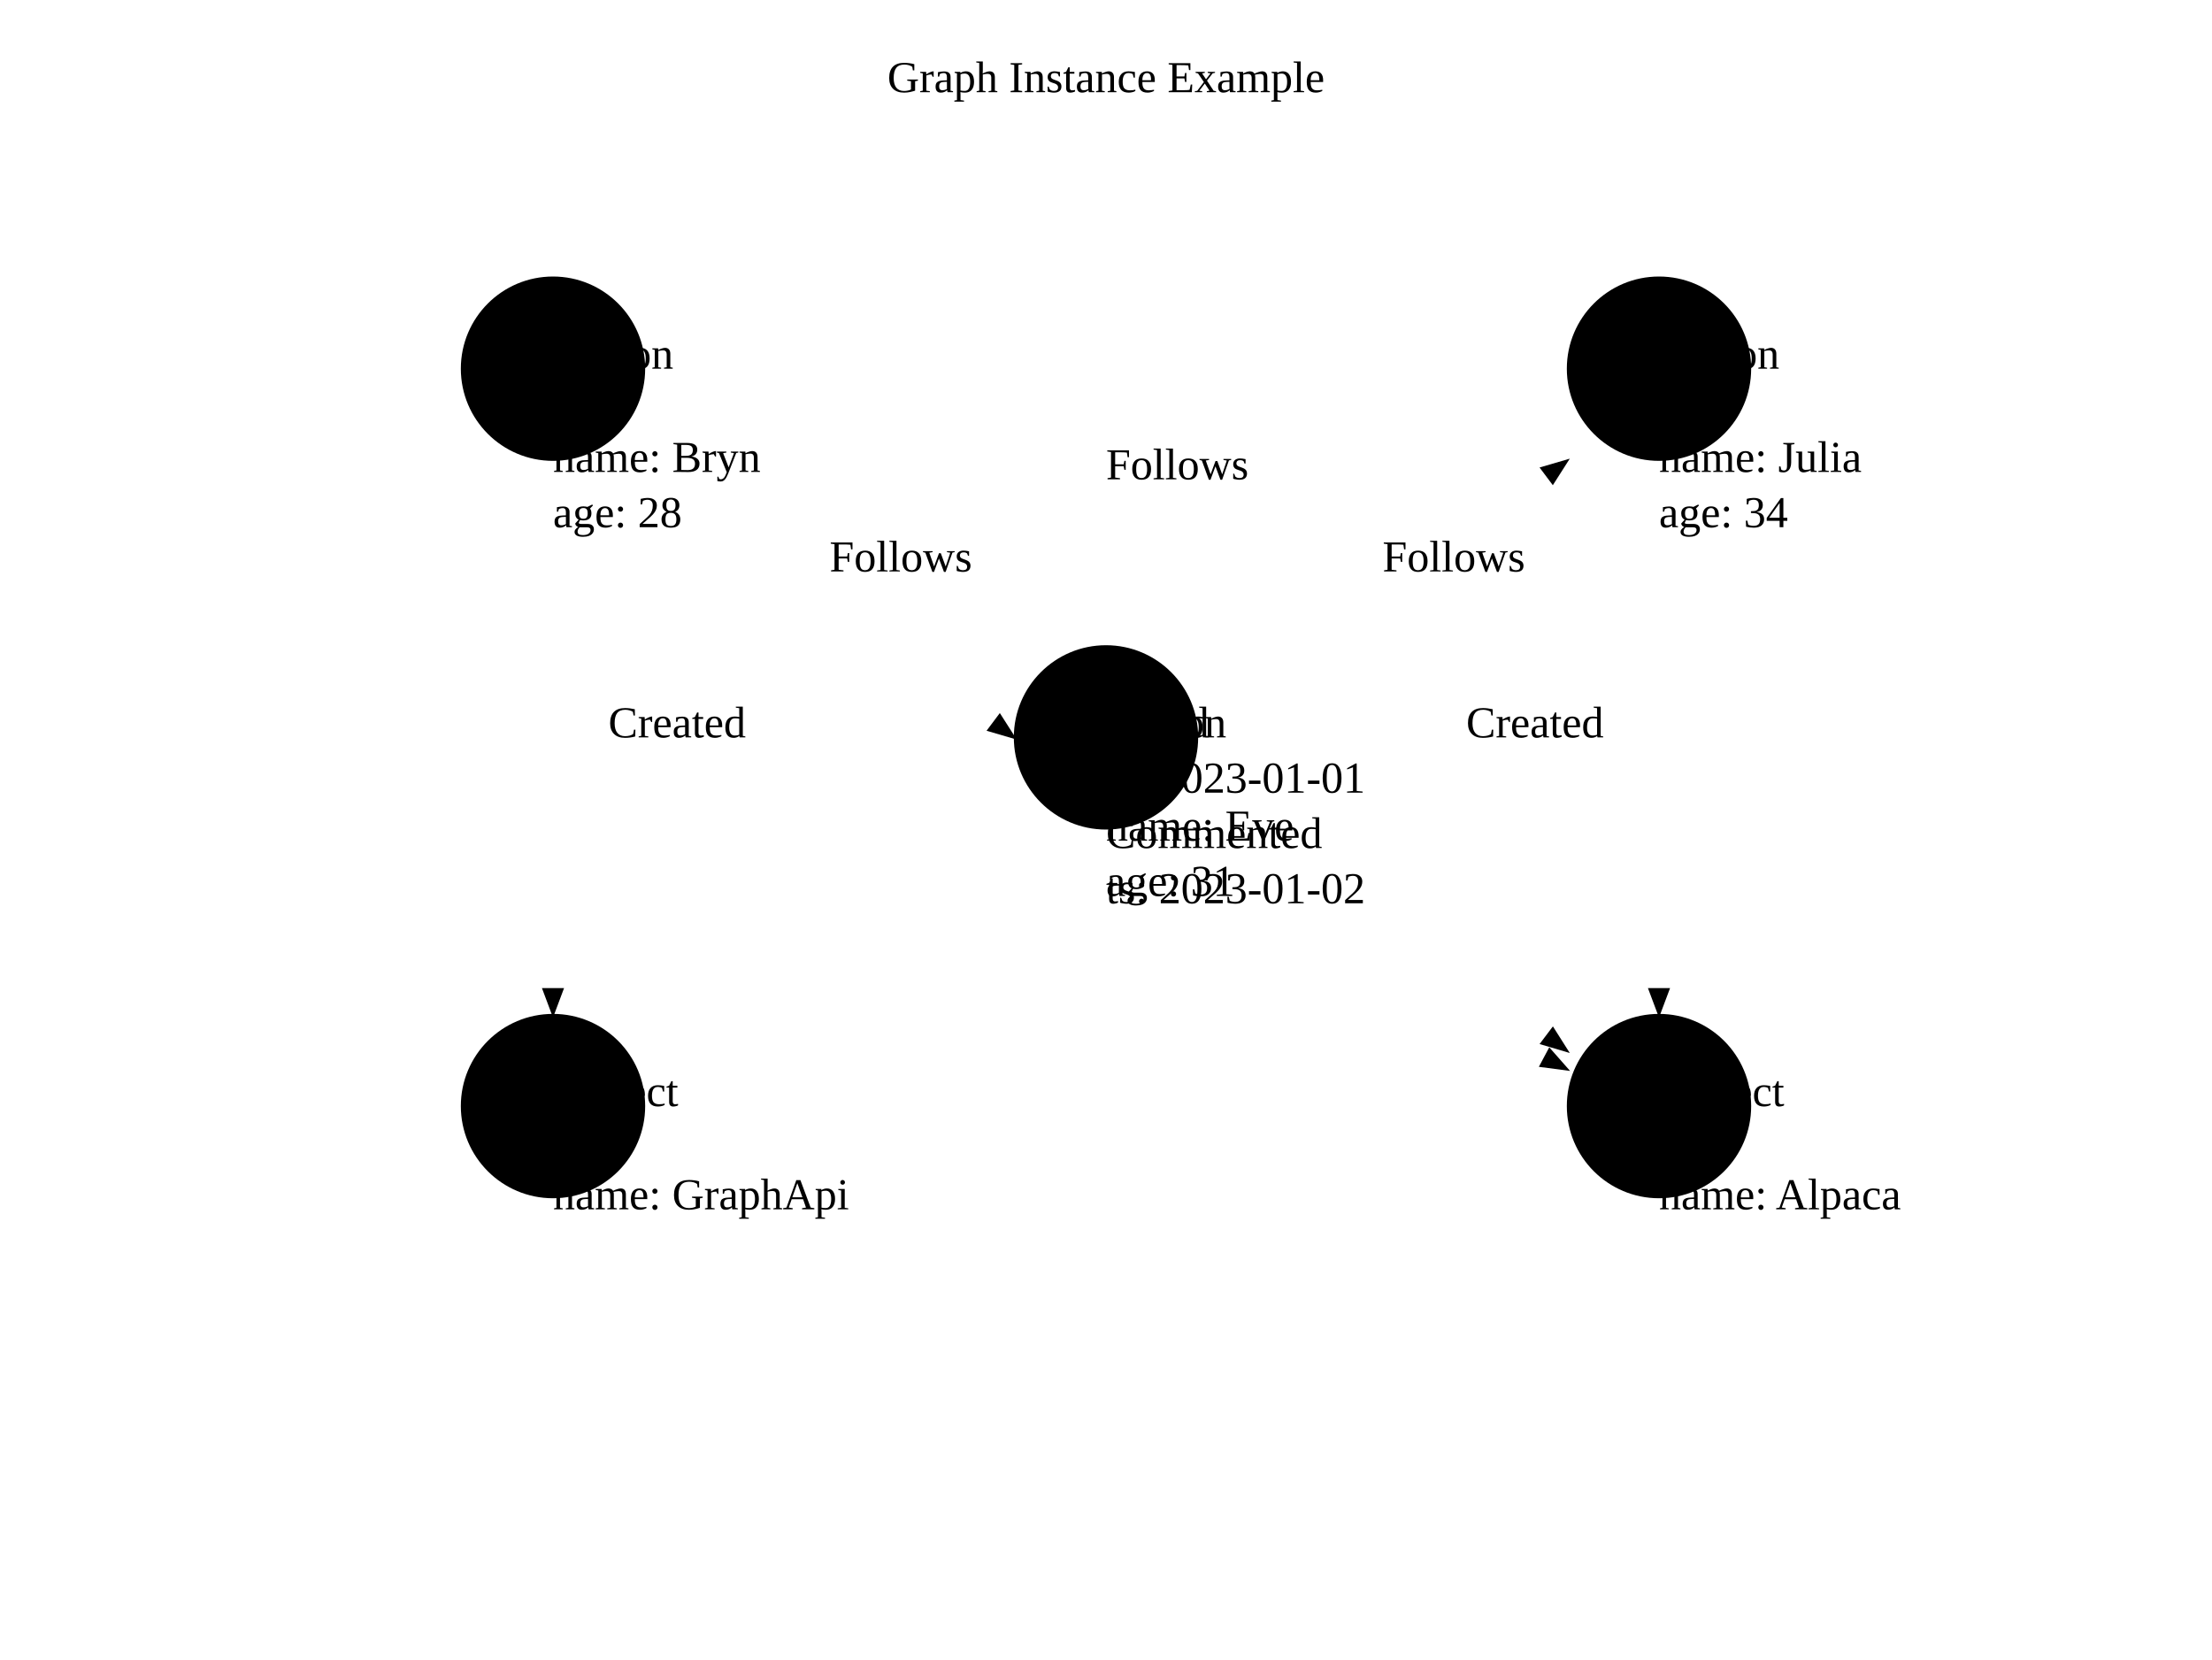
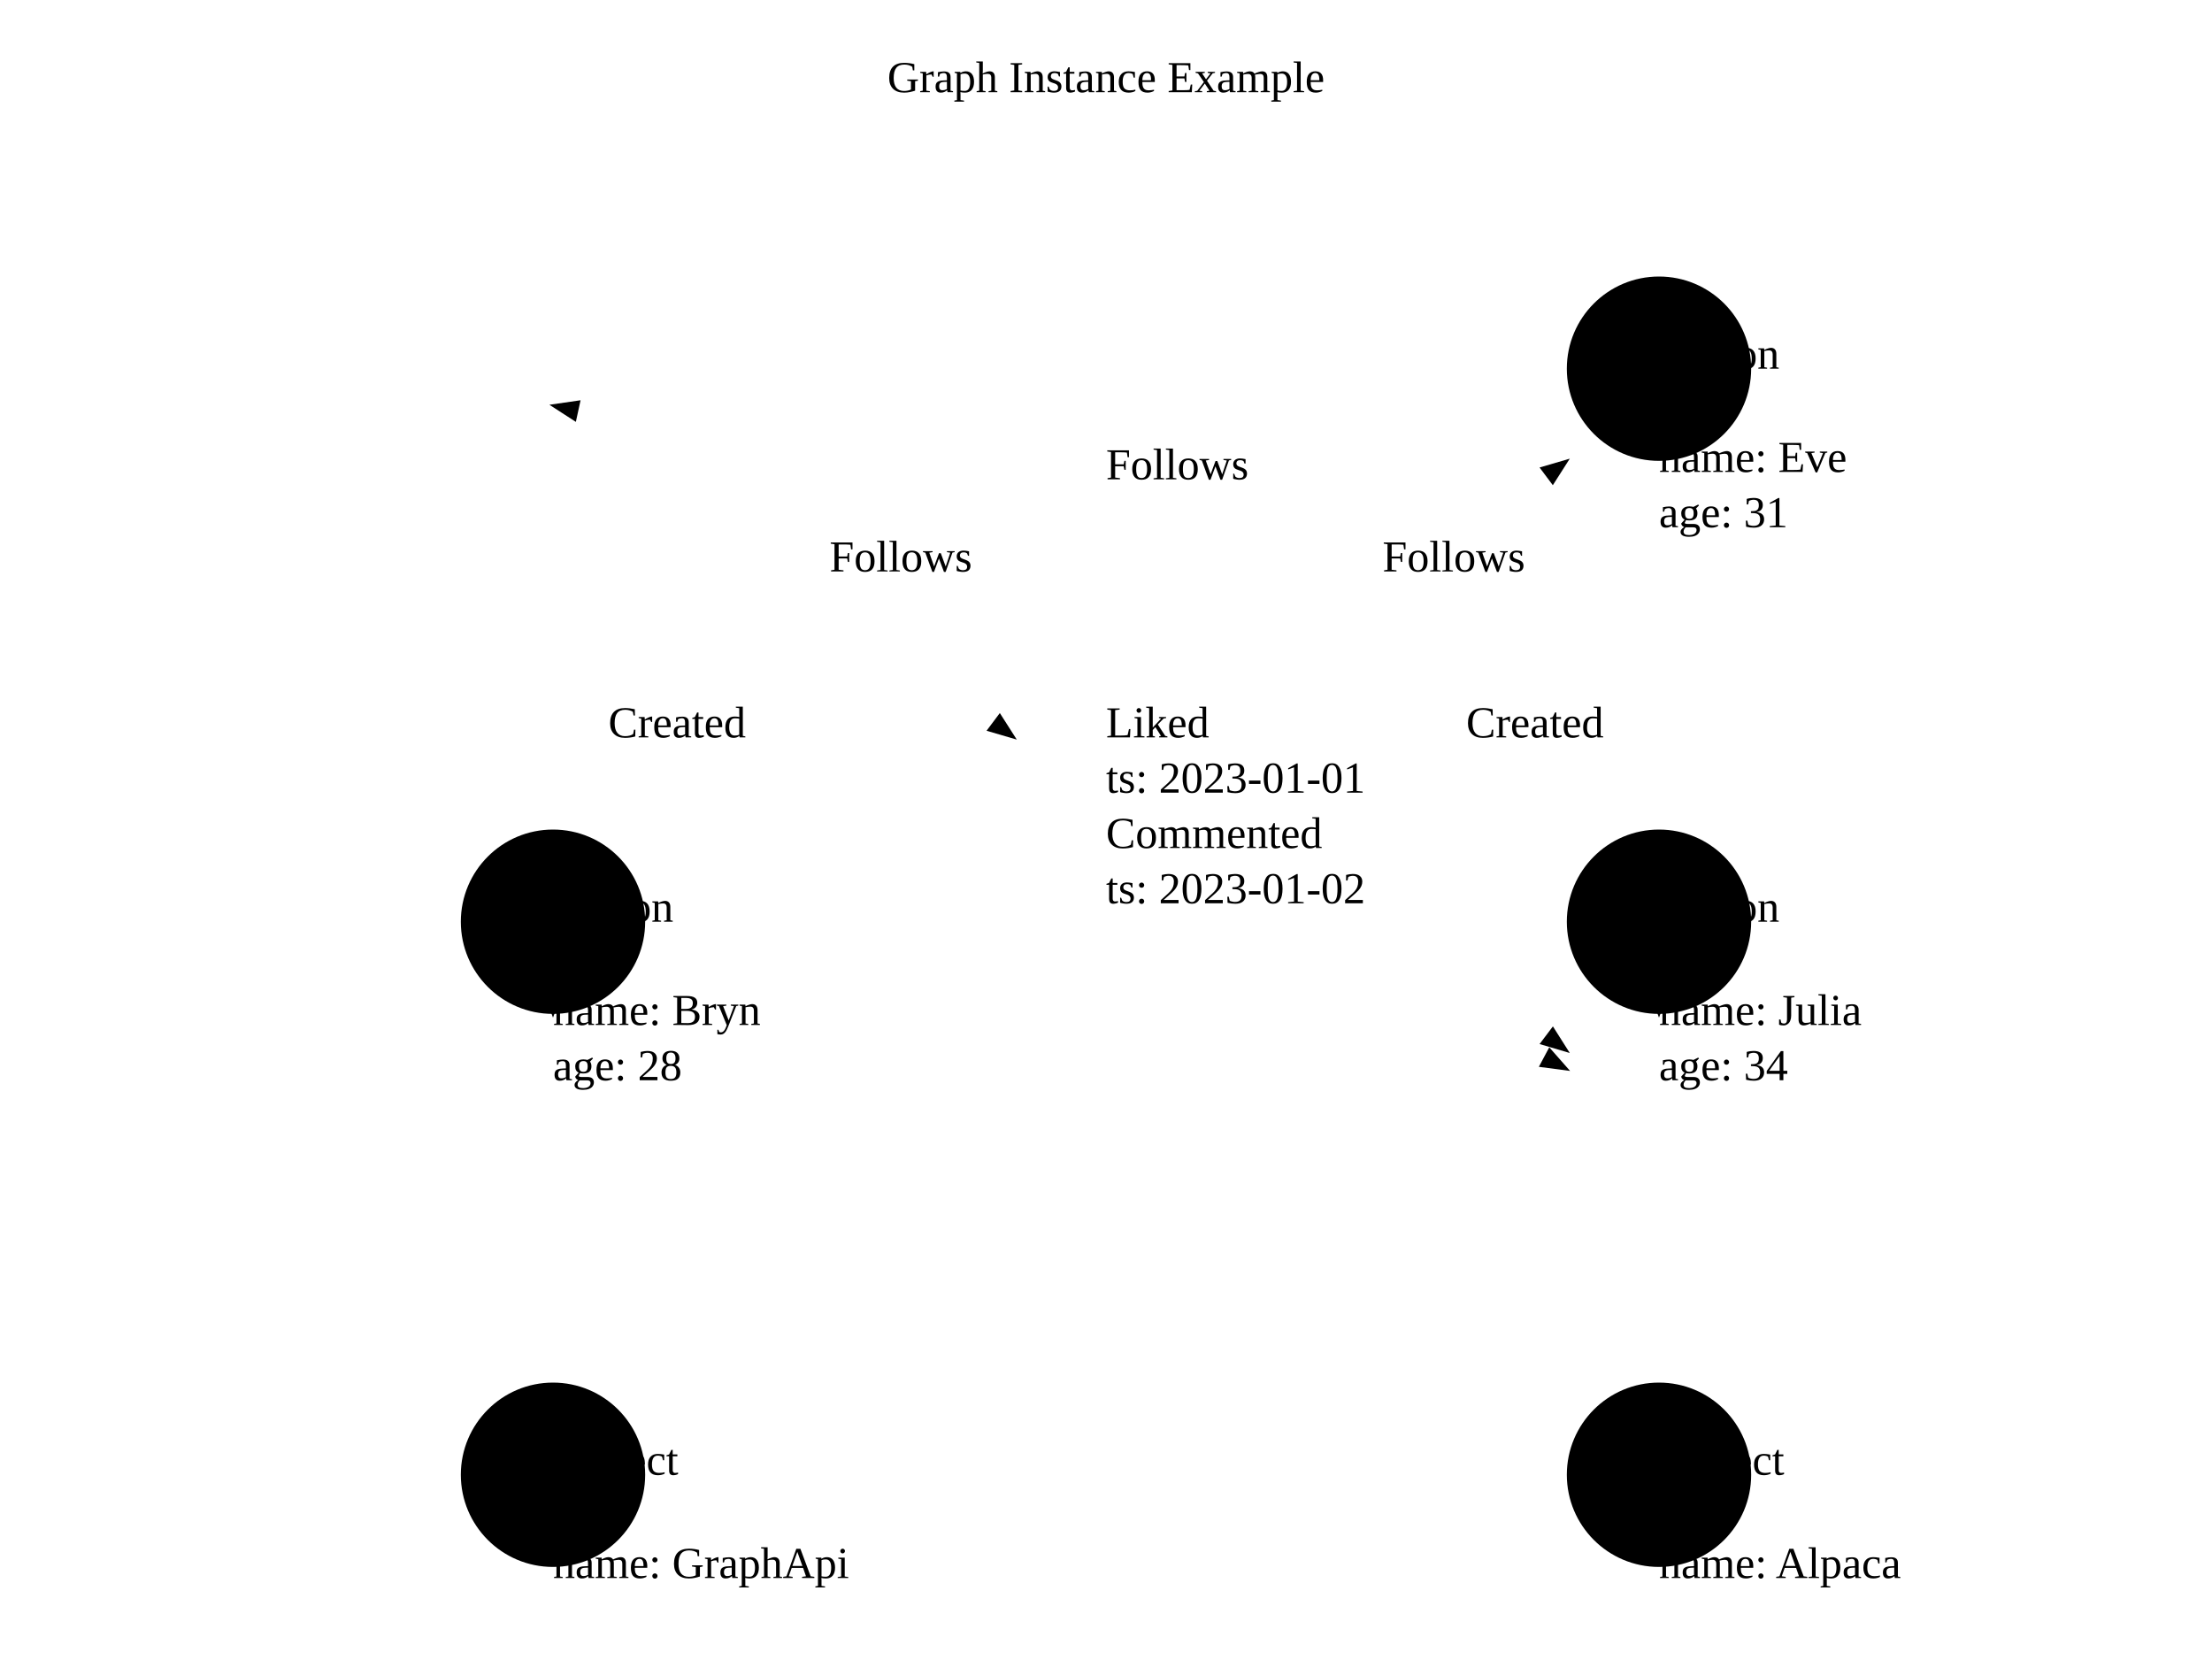
<svg xmlns="http://www.w3.org/2000/svg" viewBox="0 0 600 450">
  <defs>
    <marker id="arrowhead" class="marker-arrowhead marker-base" markerWidth="8" markerHeight="6" refX="7" refY="3" orient="auto" markerUnits="strokeWidth">
      <path d="M0,0 L8,3 L0,6 Z" />
    </marker>
  </defs>
  <text x="300" y="25" class="index-title" text-anchor="middle">Graph Instance Example</text>
-   <g class="node" id="node-bryn" transform="translate(150, 100)">
+   <g class="node" id="node-bryn" transform="translate(150, 250)">
    <circle r="25" />
    <text class="node-label">Person</text>
    <text class="property-text" y="28">name: Bryn</text>
    <text class="property-text" y="43">age: 28</text>
  </g>
-   <g class="node" id="node-julia" transform="translate(450, 100)">
+   <g class="node" id="node-julia" transform="translate(450, 250)">
    <circle r="25" />
    <text class="node-label">Person</text>
    <text class="property-text" y="28">name: Julia</text>
    <text class="property-text" y="43">age: 34</text>
  </g>
-   <g class="node" id="node-eve" transform="translate(300, 200)">
+   <g class="node" id="node-eve" transform="translate(450, 100)">
    <circle r="25" />
    <text class="node-label">Person</text>
    <text class="property-text" y="28">name: Eve</text>
    <text class="property-text" y="43">age: 31</text>
  </g>
-   <g class="node" id="node-graphapi" transform="translate(150, 300)">
+   <g class="node" id="node-graphapi" transform="translate(150, 400)">
    <circle r="25" />
    <text class="node-label">Project</text>
    <text class="property-text" y="28">name: GraphApi</text>
  </g>
-   <g class="node" id="node-alpaca" transform="translate(450, 300)">
+   <g class="node" id="node-alpaca" transform="translate(450, 400)">
    <circle r="25" />
    <text class="node-label">Project</text>
    <text class="property-text" y="28">name: Alpaca</text>
  </g>
  <g class="edge directed" id="edge-julia-bryn-follows">
    <path d="M 425 110 q -137.5 30 -275 0" fill="none" marker-end="url(#arrowhead)" />
    <text class="edge-label" x="300" y="130">Follows</text>
  </g>
  <g class="edge directed" id="edge-eve-julia-follows">
    <line x1="325" y1="200" x2="425" y2="125" marker-end="url(#arrowhead)" />
    <text class="edge-label" x="375" y="155">Follows</text>
  </g>
  <g class="edge directed" id="edge-bryn-eve-follows">
    <line x1="175" y1="125" x2="275" y2="200" marker-end="url(#arrowhead)" />
    <text class="edge-label" x="225" y="155">Follows</text>
  </g>
  <g class="edge directed" id="edge-bryn-graphapi-created">
    <line x1="150" y1="125" x2="150" y2="275" marker-end="url(#arrowhead)" />
    <text class="edge-label" x="165" y="200" text-anchor="start">Created</text>
  </g>
  <g class="edge directed" id="edge-julia-alpaca-created">
    <line x1="450" y1="125" x2="450" y2="275" marker-end="url(#arrowhead)" />
    <text class="edge-label" x="435" y="200" text-anchor="end">Created</text>
  </g>
  <g class="edge directed" id="edge-bryn-alpaca-liked">
    <path d="M 175 115 Q 312.5 200 425 285" fill="none" marker-end="url(#arrowhead)" />
    <text class="edge-label" x="300" y="200">Liked</text>
    <text class="property-text halo" x="300" y="215">ts: 2023-01-01</text>
  </g>
  <g class="edge directed" id="edge-bryn-alpaca-commented">
    <path d="M 175 125 Q 312.5 230 425 290" fill="none" marker-end="url(#arrowhead)" />
    <text class="edge-label" x="300" y="230">Commented</text>
    <text class="property-text halo" x="300" y="245">ts: 2023-01-02</text>
  </g>
</svg>
